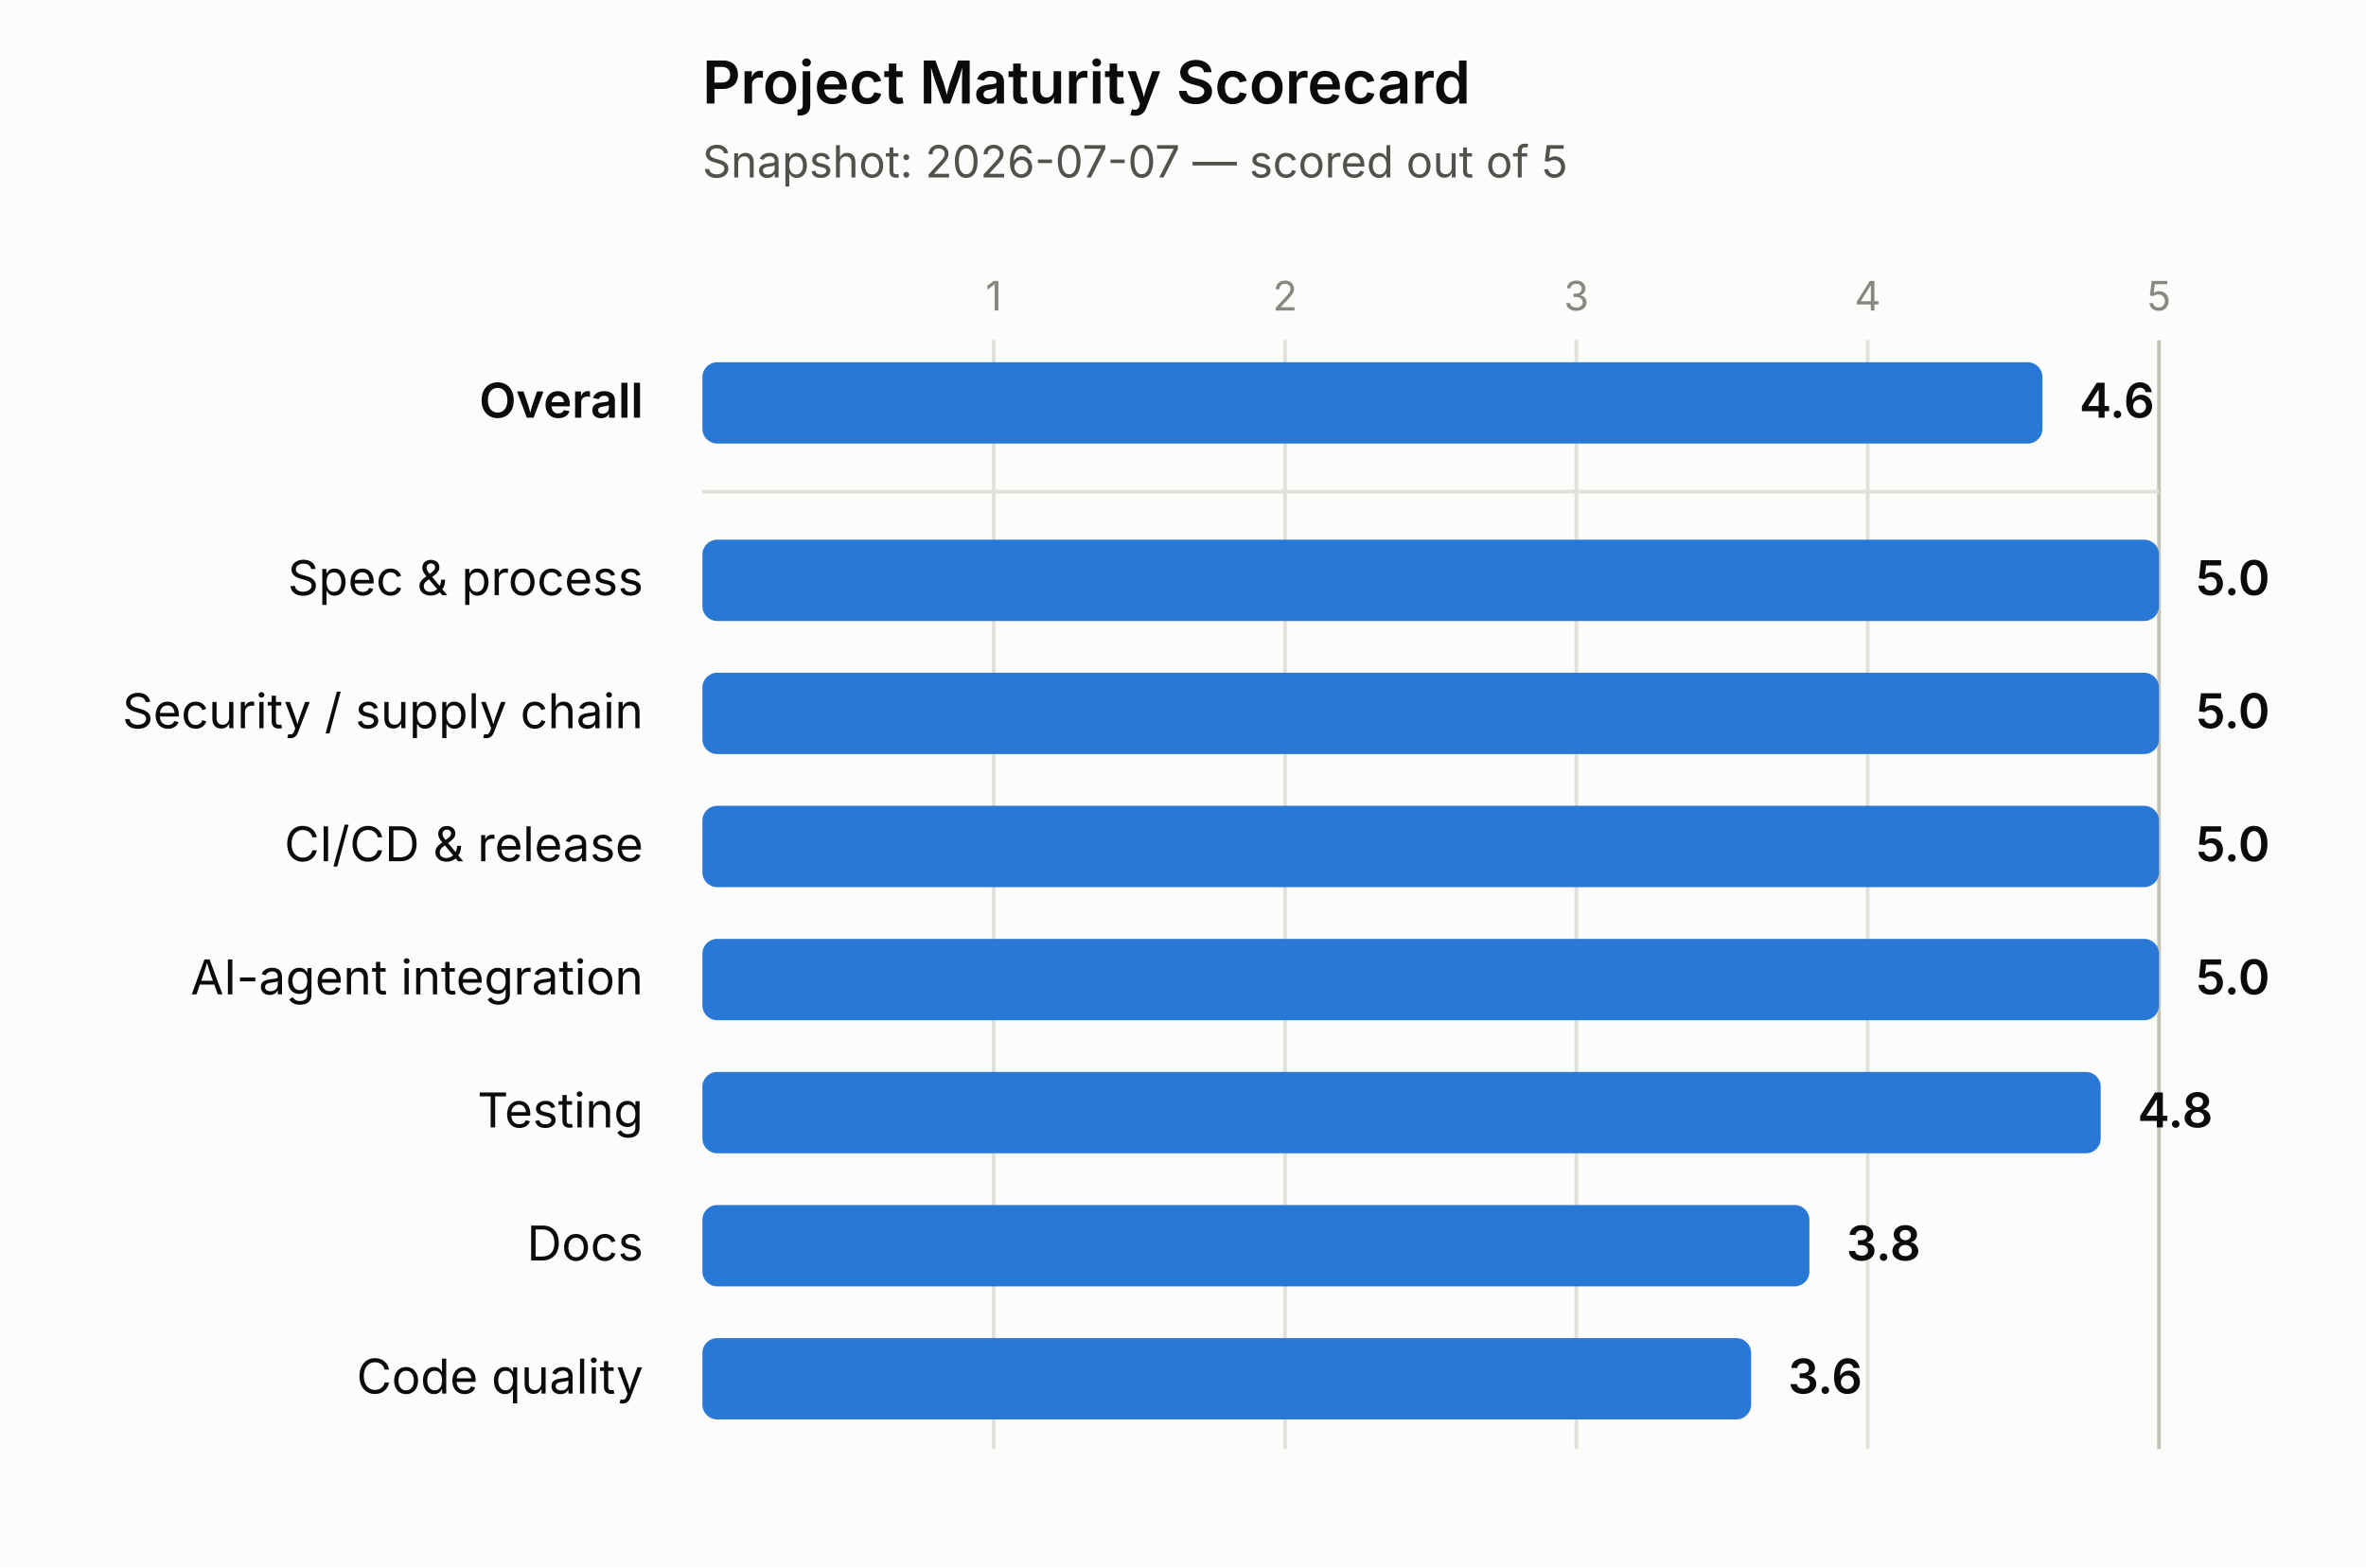
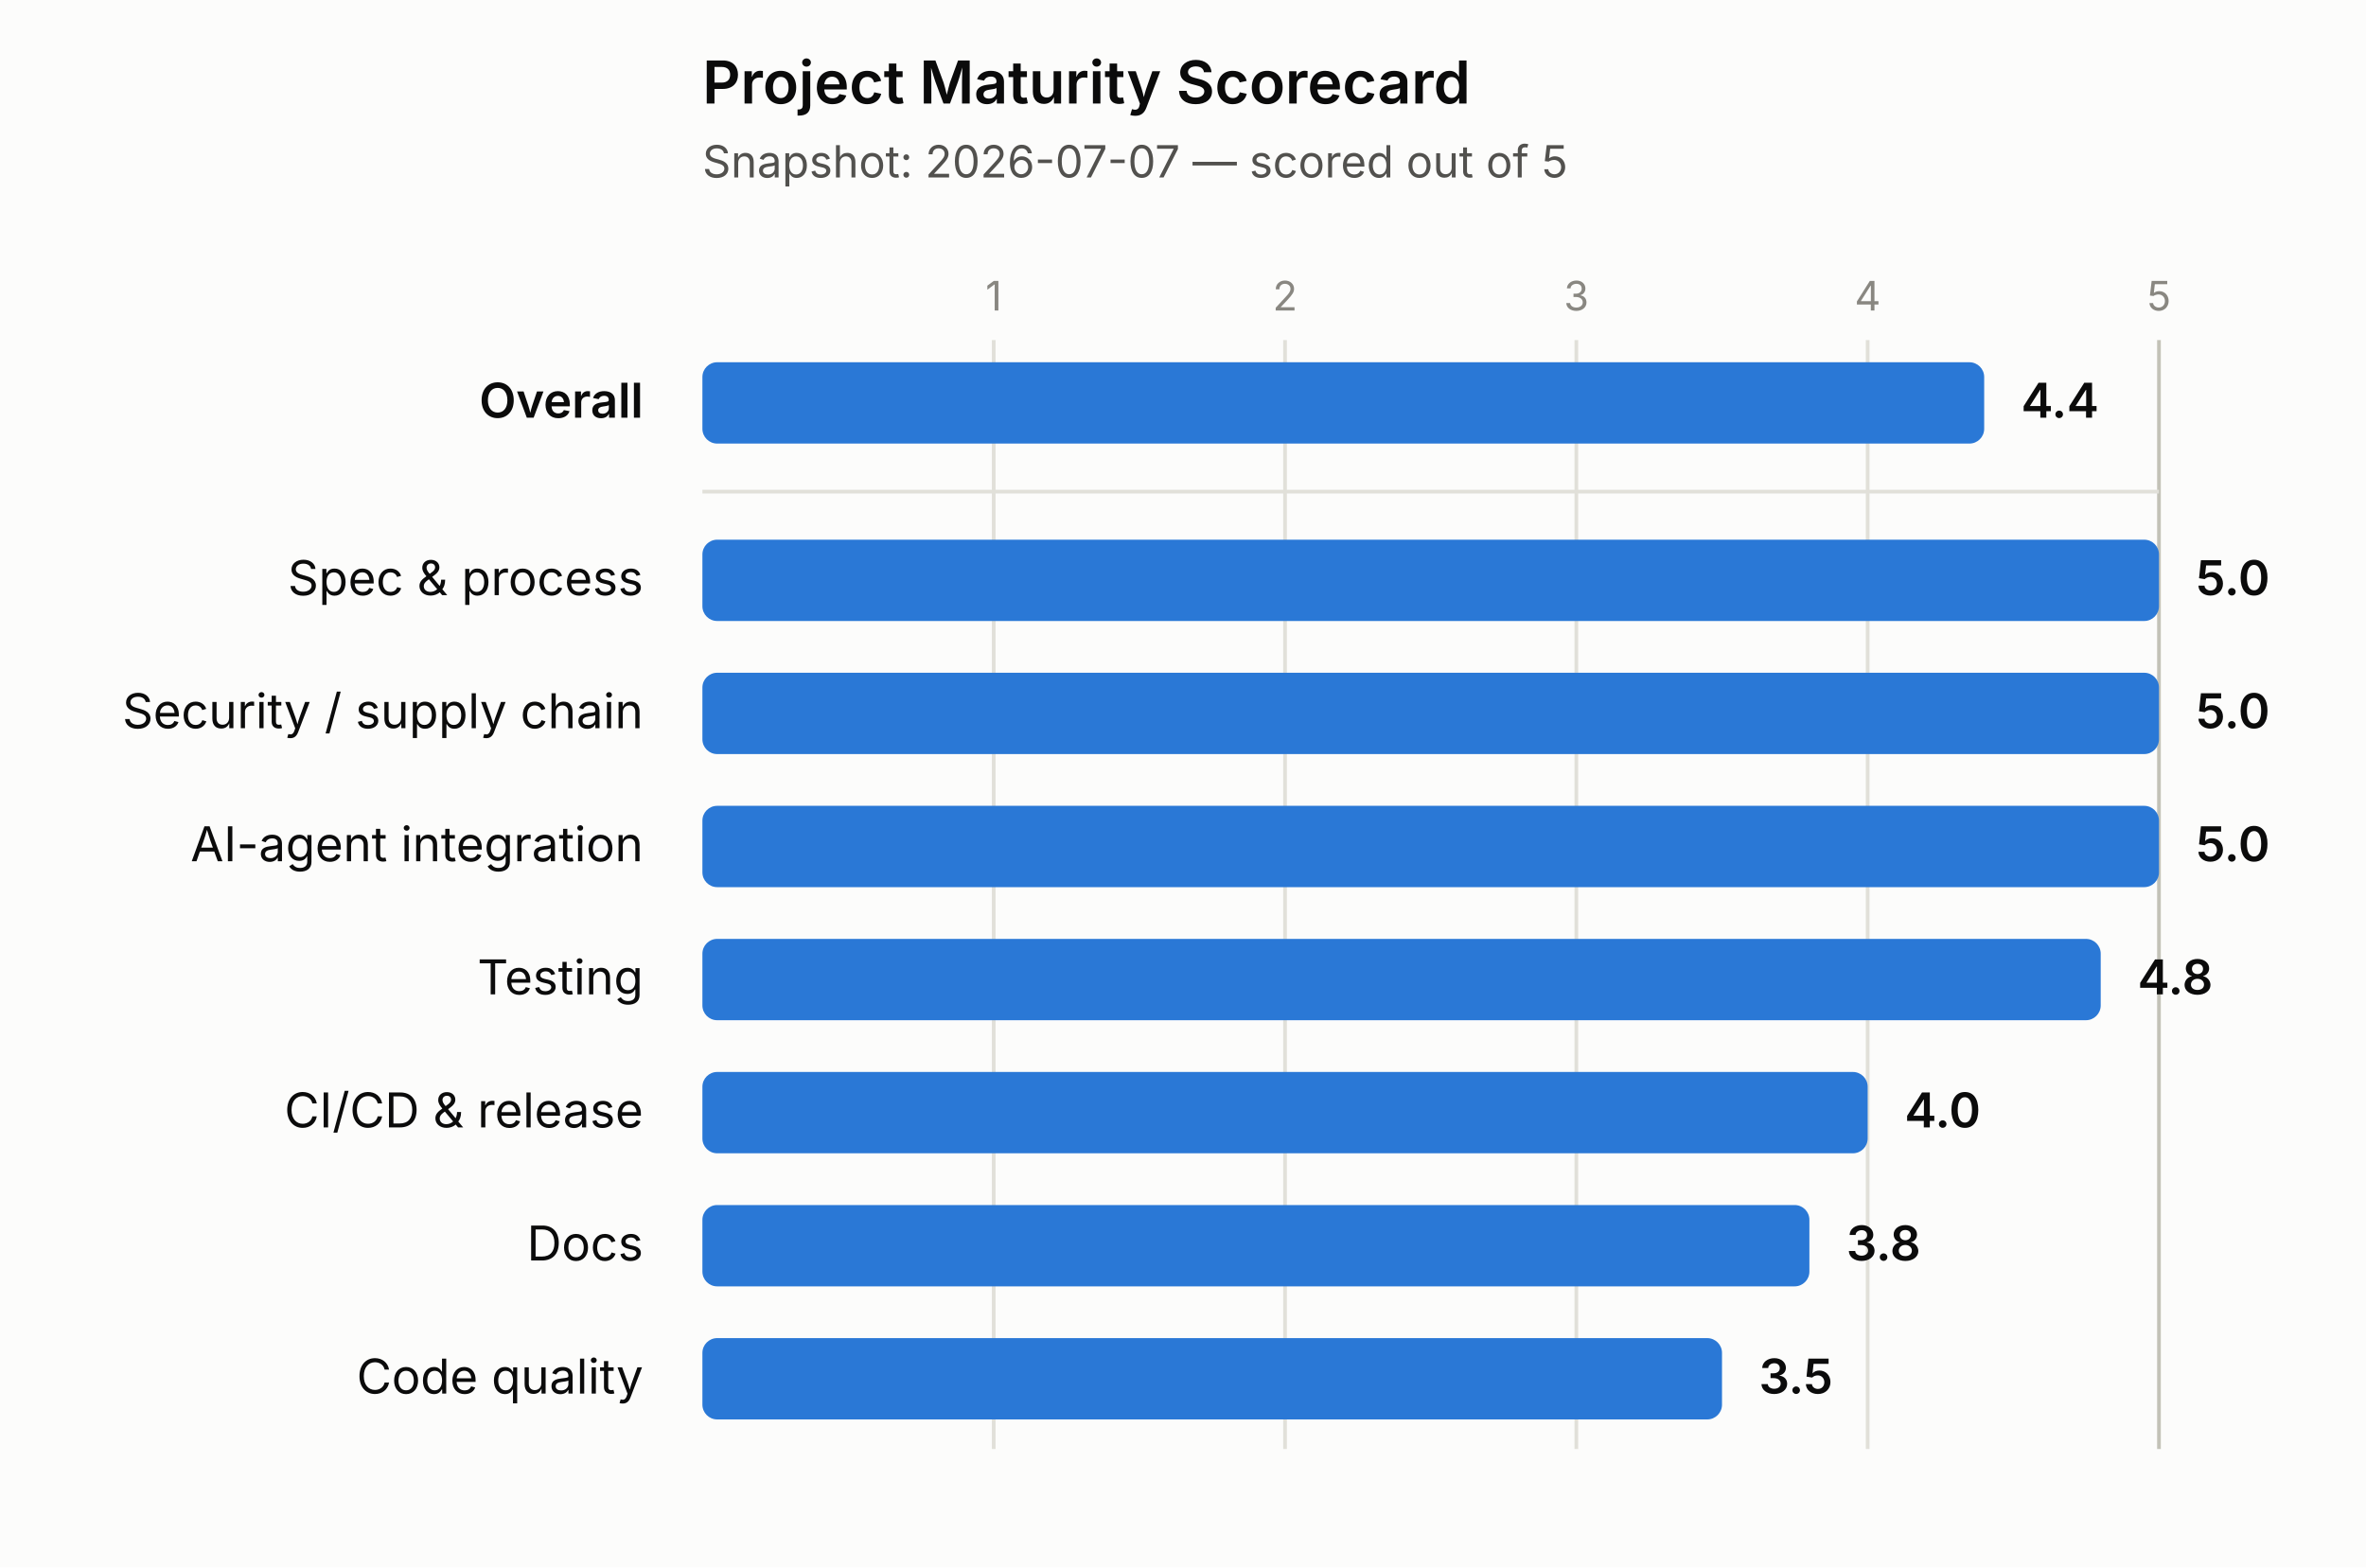
<svg xmlns="http://www.w3.org/2000/svg" width="640" height="424" viewBox="0 0 640 424">
  <rect x="0" y="0" width="640" height="424" fill="#fcfcfb" />
  <text x="190" y="28" font-size="16" font-weight="600" fill="#0b0b0b" font-family="system-ui, -apple-system, 'Segoe UI', sans-serif">Project Maturity Scorecard</text>
  <text x="190" y="48" font-size="12" fill="#52514e" font-family="system-ui, -apple-system, 'Segoe UI', sans-serif">Snapshot: 2026-07-07 — scored out of 5</text>
  <line x1="268.8" y1="92" x2="268.8" y2="392" stroke="#e1e0d9" stroke-width="1" />
  <text x="268.8" y="84" font-size="11" fill="#898781" text-anchor="middle" font-family="system-ui, -apple-system, 'Segoe UI', sans-serif">1</text>
  <line x1="347.6" y1="92" x2="347.6" y2="392" stroke="#e1e0d9" stroke-width="1" />
  <text x="347.6" y="84" font-size="11" fill="#898781" text-anchor="middle" font-family="system-ui, -apple-system, 'Segoe UI', sans-serif">2</text>
  <line x1="426.4" y1="92" x2="426.4" y2="392" stroke="#e1e0d9" stroke-width="1" />
  <text x="426.4" y="84" font-size="11" fill="#898781" text-anchor="middle" font-family="system-ui, -apple-system, 'Segoe UI', sans-serif">3</text>
  <line x1="505.2" y1="92" x2="505.2" y2="392" stroke="#e1e0d9" stroke-width="1" />
  <text x="505.2" y="84" font-size="11" fill="#898781" text-anchor="middle" font-family="system-ui, -apple-system, 'Segoe UI', sans-serif">4</text>
  <line x1="584" y1="92" x2="584" y2="392" stroke="#c3c2b7" stroke-width="1" />
  <text x="584" y="84" font-size="11" fill="#898781" text-anchor="middle" font-family="system-ui, -apple-system, 'Segoe UI', sans-serif">5</text>
  <line x1="190" y1="133" x2="584" y2="133" stroke="#e1e0d9" stroke-width="1" />
  <text x="174" y="113" font-size="13" font-weight="600" fill="#0b0b0b" text-anchor="end" font-family="system-ui, -apple-system, 'Segoe UI', sans-serif">Overall</text>
-   <rect x="190" y="98" width="362.48" height="22" rx="4" ry="4" fill="#2a78d6" />
-   <text x="562.48" y="113" font-size="13" font-weight="600" fill="#0b0b0b" font-family="system-ui, -apple-system, 'Segoe UI', sans-serif">4.6</text>
+   <rect x="190" y="98" width="346.72" height="22" rx="4" ry="4" fill="#2a78d6" />
+   <text x="546.72" y="113" font-size="13" font-weight="600" fill="#0b0b0b" font-family="system-ui, -apple-system, 'Segoe UI', sans-serif">4.4</text>
  <text x="174" y="161" font-size="13" font-weight="400" fill="#0b0b0b" text-anchor="end" font-family="system-ui, -apple-system, 'Segoe UI', sans-serif">Spec &amp; process</text>
  <rect x="190" y="146" width="394" height="22" rx="4" ry="4" fill="#2a78d6" />
  <text x="594" y="161" font-size="13" font-weight="600" fill="#0b0b0b" font-family="system-ui, -apple-system, 'Segoe UI', sans-serif">5.0</text>
  <text x="174" y="197" font-size="13" font-weight="400" fill="#0b0b0b" text-anchor="end" font-family="system-ui, -apple-system, 'Segoe UI', sans-serif">Security / supply chain</text>
  <rect x="190" y="182" width="394" height="22" rx="4" ry="4" fill="#2a78d6" />
  <text x="594" y="197" font-size="13" font-weight="600" fill="#0b0b0b" font-family="system-ui, -apple-system, 'Segoe UI', sans-serif">5.0</text>
-   <text x="174" y="233" font-size="13" font-weight="400" fill="#0b0b0b" text-anchor="end" font-family="system-ui, -apple-system, 'Segoe UI', sans-serif">CI/CD &amp; release</text>
+   <text x="174" y="233" font-size="13" font-weight="400" fill="#0b0b0b" text-anchor="end" font-family="system-ui, -apple-system, 'Segoe UI', sans-serif">AI-agent integration</text>
  <rect x="190" y="218" width="394" height="22" rx="4" ry="4" fill="#2a78d6" />
  <text x="594" y="233" font-size="13" font-weight="600" fill="#0b0b0b" font-family="system-ui, -apple-system, 'Segoe UI', sans-serif">5.0</text>
-   <text x="174" y="269" font-size="13" font-weight="400" fill="#0b0b0b" text-anchor="end" font-family="system-ui, -apple-system, 'Segoe UI', sans-serif">AI-agent integration</text>
-   <rect x="190" y="254" width="394" height="22" rx="4" ry="4" fill="#2a78d6" />
-   <text x="594" y="269" font-size="13" font-weight="600" fill="#0b0b0b" font-family="system-ui, -apple-system, 'Segoe UI', sans-serif">5.0</text>
-   <text x="174" y="305" font-size="13" font-weight="400" fill="#0b0b0b" text-anchor="end" font-family="system-ui, -apple-system, 'Segoe UI', sans-serif">Testing</text>
-   <rect x="190" y="290" width="378.24" height="22" rx="4" ry="4" fill="#2a78d6" />
-   <text x="578.24" y="305" font-size="13" font-weight="600" fill="#0b0b0b" font-family="system-ui, -apple-system, 'Segoe UI', sans-serif">4.8</text>
+   <text x="174" y="269" font-size="13" font-weight="400" fill="#0b0b0b" text-anchor="end" font-family="system-ui, -apple-system, 'Segoe UI', sans-serif">Testing</text>
+   <rect x="190" y="254" width="378.24" height="22" rx="4" ry="4" fill="#2a78d6" />
+   <text x="578.24" y="269" font-size="13" font-weight="600" fill="#0b0b0b" font-family="system-ui, -apple-system, 'Segoe UI', sans-serif">4.8</text>
+   <text x="174" y="305" font-size="13" font-weight="400" fill="#0b0b0b" text-anchor="end" font-family="system-ui, -apple-system, 'Segoe UI', sans-serif">CI/CD &amp; release</text>
+   <rect x="190" y="290" width="315.2" height="22" rx="4" ry="4" fill="#2a78d6" />
+   <text x="515.2" y="305" font-size="13" font-weight="600" fill="#0b0b0b" font-family="system-ui, -apple-system, 'Segoe UI', sans-serif">4.0</text>
  <text x="174" y="341" font-size="13" font-weight="400" fill="#0b0b0b" text-anchor="end" font-family="system-ui, -apple-system, 'Segoe UI', sans-serif">Docs</text>
  <rect x="190" y="326" width="299.44" height="22" rx="4" ry="4" fill="#2a78d6" />
  <text x="499.44" y="341" font-size="13" font-weight="600" fill="#0b0b0b" font-family="system-ui, -apple-system, 'Segoe UI', sans-serif">3.8</text>
  <text x="174" y="377" font-size="13" font-weight="400" fill="#0b0b0b" text-anchor="end" font-family="system-ui, -apple-system, 'Segoe UI', sans-serif">Code quality</text>
-   <rect x="190" y="362" width="283.68" height="22" rx="4" ry="4" fill="#2a78d6" />
-   <text x="483.68" y="377" font-size="13" font-weight="600" fill="#0b0b0b" font-family="system-ui, -apple-system, 'Segoe UI', sans-serif">3.6</text>
+   <rect x="190" y="362" width="275.8" height="22" rx="4" ry="4" fill="#2a78d6" />
+   <text x="475.8" y="377" font-size="13" font-weight="600" fill="#0b0b0b" font-family="system-ui, -apple-system, 'Segoe UI', sans-serif">3.5</text>
</svg>
